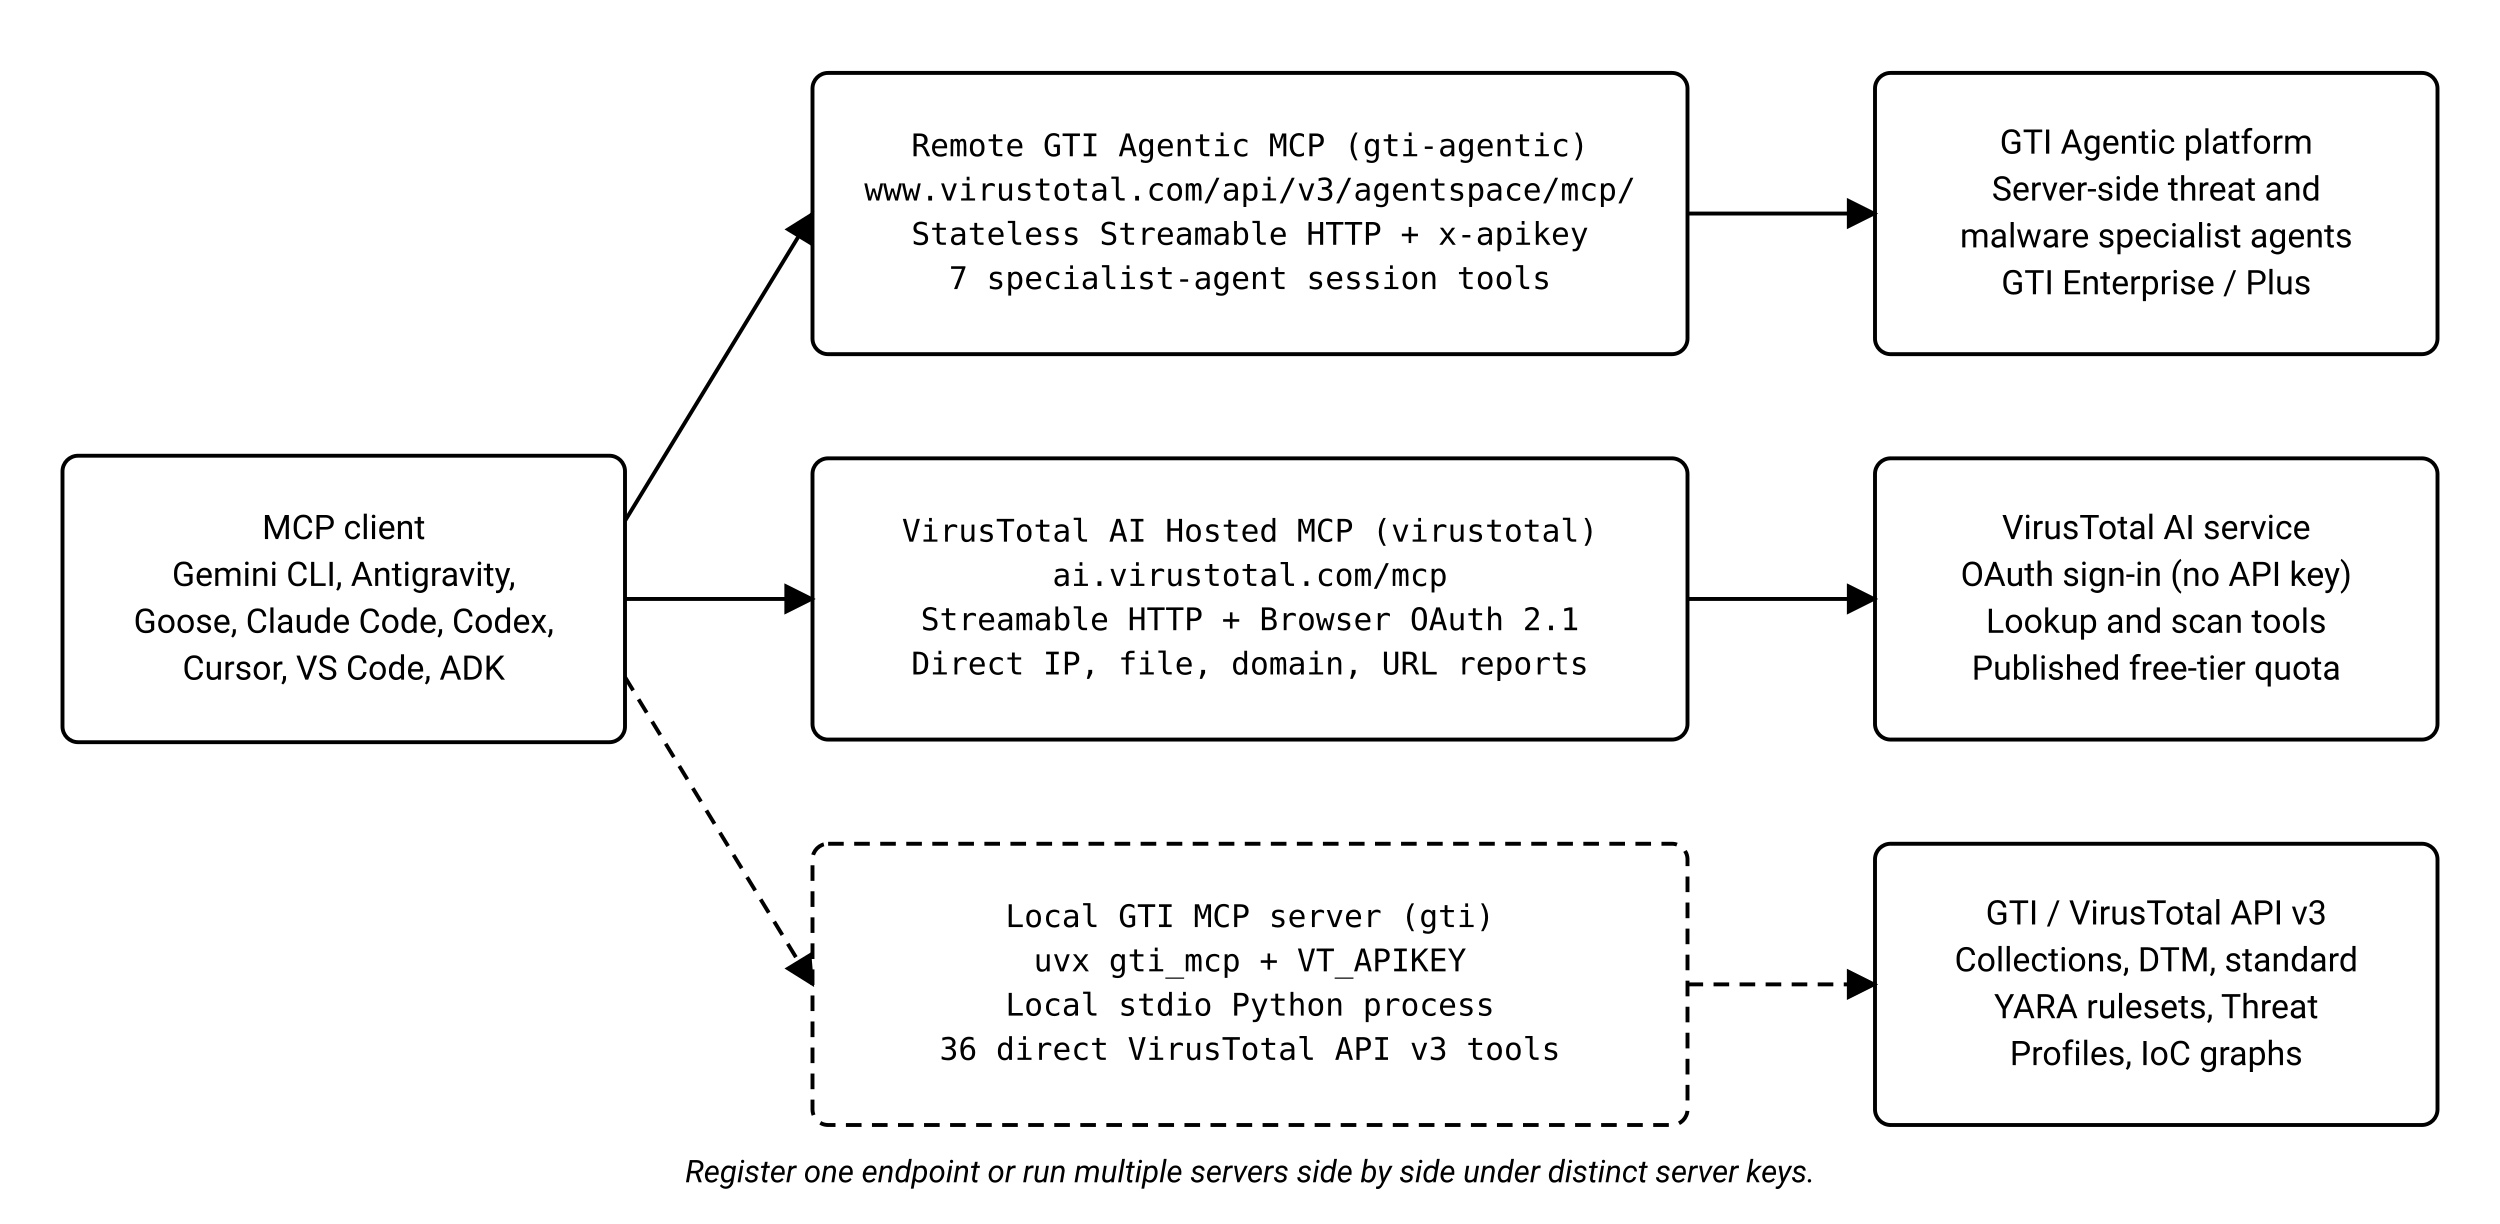
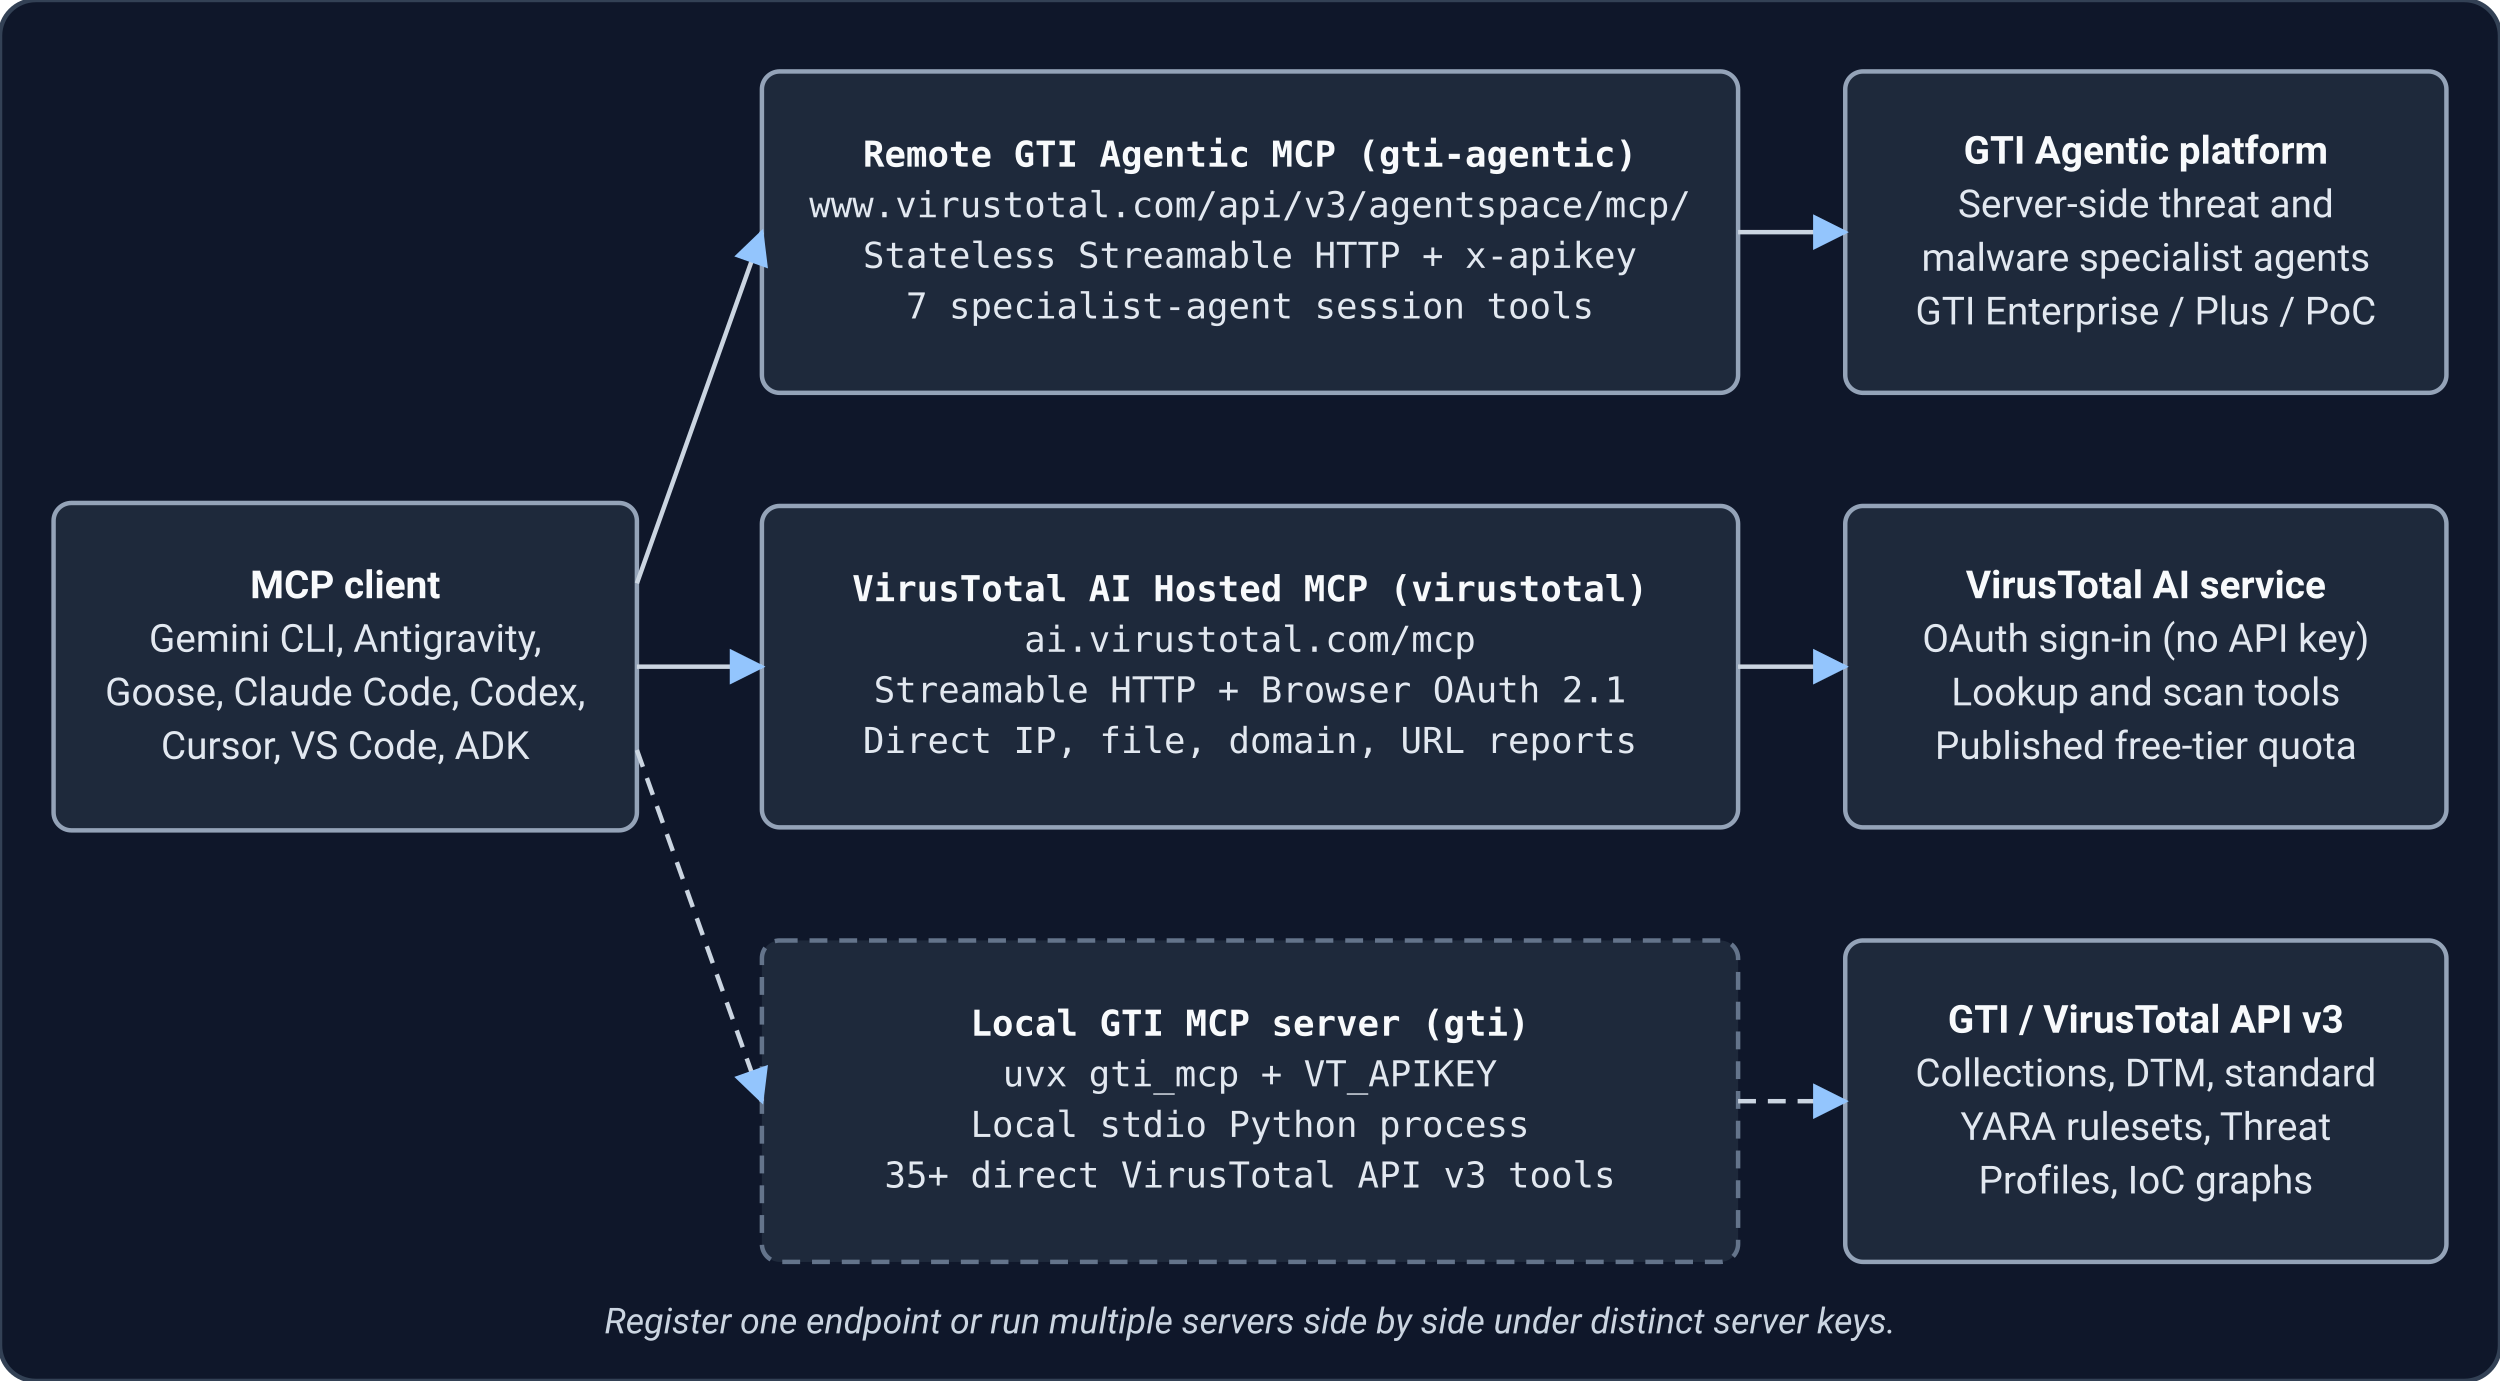
- <svg xmlns="http://www.w3.org/2000/svg" width="960" height="470" viewBox="0 0 960 470" role="img" aria-labelledby="title">
+ <svg xmlns="http://www.w3.org/2000/svg" width="840" height="464" viewBox="0 0 840 464" role="img" aria-labelledby="title">
  <defs>
    <marker id="arrow" viewBox="0 0 10 10" refX="9" refY="5" markerWidth="8" markerHeight="8" orient="auto-start-reverse">
-       <path d="M 0 0 L 10 5 L 0 10 z" fill="currentColor" />
+       <path d="M 0 0 L 10 5 L 0 10 z" fill="#93c5fd" />
    </marker>
  </defs>
-   <rect x="24" y="175" width="216" height="110" rx="6" fill="none" stroke="currentColor" stroke-width="1.5" />
-   <text x="132.0" y="207.0" text-anchor="middle" font-size="13" font-family="-apple-system, BlinkMacSystemFont, Segoe UI, Roboto, sans-serif" fill="currentColor">MCP client</text>
-   <text x="132.0" y="225.0" text-anchor="middle" font-size="13" font-family="-apple-system, BlinkMacSystemFont, Segoe UI, Roboto, sans-serif" fill="currentColor">Gemini CLI, Antigravity,</text>
-   <text x="132.0" y="243.0" text-anchor="middle" font-size="13" font-family="-apple-system, BlinkMacSystemFont, Segoe UI, Roboto, sans-serif" fill="currentColor">Goose, Claude Code, Codex,</text>
-   <text x="132.0" y="261.0" text-anchor="middle" font-size="13" font-family="-apple-system, BlinkMacSystemFont, Segoe UI, Roboto, sans-serif" fill="currentColor">Cursor, VS Code, ADK</text>
-   <rect x="312" y="28" width="336" height="108" rx="6" fill="none" stroke="currentColor" stroke-width="1.5" />
-   <text x="480.0" y="60.0" text-anchor="middle" font-size="12" font-family="SFMono-Regular, Menlo, Consolas, monospace" fill="currentColor">Remote GTI Agentic MCP (gti-agentic)</text>
-   <text x="480.0" y="77.0" text-anchor="middle" font-size="12" font-family="SFMono-Regular, Menlo, Consolas, monospace" fill="currentColor">www.virustotal.com/api/v3/agentspace/mcp/</text>
-   <text x="480.0" y="94.0" text-anchor="middle" font-size="12" font-family="SFMono-Regular, Menlo, Consolas, monospace" fill="currentColor">Stateless Streamable HTTP + x-apikey</text>
-   <text x="480.0" y="111.0" text-anchor="middle" font-size="12" font-family="SFMono-Regular, Menlo, Consolas, monospace" fill="currentColor">7 specialist-agent session tools</text>
-   <polyline points="240,200 312,82" fill="none" stroke="currentColor" stroke-width="1.5" marker-end="url(#arrow)" />
-   <rect x="720" y="28" width="216" height="108" rx="6" fill="none" stroke="currentColor" stroke-width="1.5" />
-   <text x="828.0" y="59.0" text-anchor="middle" font-size="13" font-family="-apple-system, BlinkMacSystemFont, Segoe UI, Roboto, sans-serif" fill="currentColor">GTI Agentic platform</text>
-   <text x="828.0" y="77.0" text-anchor="middle" font-size="13" font-family="-apple-system, BlinkMacSystemFont, Segoe UI, Roboto, sans-serif" fill="currentColor">Server-side threat and</text>
-   <text x="828.0" y="95.0" text-anchor="middle" font-size="13" font-family="-apple-system, BlinkMacSystemFont, Segoe UI, Roboto, sans-serif" fill="currentColor">malware specialist agents</text>
-   <text x="828.0" y="113.0" text-anchor="middle" font-size="13" font-family="-apple-system, BlinkMacSystemFont, Segoe UI, Roboto, sans-serif" fill="currentColor">GTI Enterprise / Plus</text>
-   <polyline points="648,82 720,82" fill="none" stroke="currentColor" stroke-width="1.5" marker-end="url(#arrow)" />
-   <rect x="312" y="176" width="336" height="108" rx="6" fill="none" stroke="currentColor" stroke-width="1.5" />
-   <text x="480.0" y="208.0" text-anchor="middle" font-size="12" font-family="SFMono-Regular, Menlo, Consolas, monospace" fill="currentColor">VirusTotal AI Hosted MCP (virustotal)</text>
-   <text x="480.0" y="225.0" text-anchor="middle" font-size="12" font-family="SFMono-Regular, Menlo, Consolas, monospace" fill="currentColor">ai.virustotal.com/mcp</text>
-   <text x="480.0" y="242.0" text-anchor="middle" font-size="12" font-family="SFMono-Regular, Menlo, Consolas, monospace" fill="currentColor">Streamable HTTP + Browser OAuth 2.1</text>
-   <text x="480.0" y="259.0" text-anchor="middle" font-size="12" font-family="SFMono-Regular, Menlo, Consolas, monospace" fill="currentColor">Direct IP, file, domain, URL reports</text>
-   <polyline points="240,230 312,230" fill="none" stroke="currentColor" stroke-width="1.5" marker-end="url(#arrow)" />
-   <rect x="720" y="176" width="216" height="108" rx="6" fill="none" stroke="currentColor" stroke-width="1.5" />
-   <text x="828.0" y="207.0" text-anchor="middle" font-size="13" font-family="-apple-system, BlinkMacSystemFont, Segoe UI, Roboto, sans-serif" fill="currentColor">VirusTotal AI service</text>
-   <text x="828.0" y="225.0" text-anchor="middle" font-size="13" font-family="-apple-system, BlinkMacSystemFont, Segoe UI, Roboto, sans-serif" fill="currentColor">OAuth sign-in (no API key)</text>
-   <text x="828.0" y="243.0" text-anchor="middle" font-size="13" font-family="-apple-system, BlinkMacSystemFont, Segoe UI, Roboto, sans-serif" fill="currentColor">Lookup and scan tools</text>
-   <text x="828.0" y="261.0" text-anchor="middle" font-size="13" font-family="-apple-system, BlinkMacSystemFont, Segoe UI, Roboto, sans-serif" fill="currentColor">Published free-tier quota</text>
-   <polyline points="648,230 720,230" fill="none" stroke="currentColor" stroke-width="1.5" marker-end="url(#arrow)" />
-   <rect x="312" y="324" width="336" height="108" rx="6" fill="none" stroke="currentColor" stroke-width="1.5" stroke-dasharray="6 4" />
-   <text x="480.0" y="356.0" text-anchor="middle" font-size="12" font-family="SFMono-Regular, Menlo, Consolas, monospace" fill="currentColor">Local GTI MCP server (gti)</text>
-   <text x="480.0" y="373.0" text-anchor="middle" font-size="12" font-family="SFMono-Regular, Menlo, Consolas, monospace" fill="currentColor">uvx gti_mcp + VT_APIKEY</text>
-   <text x="480.0" y="390.0" text-anchor="middle" font-size="12" font-family="SFMono-Regular, Menlo, Consolas, monospace" fill="currentColor">Local stdio Python process</text>
-   <text x="480.0" y="407.0" text-anchor="middle" font-size="12" font-family="SFMono-Regular, Menlo, Consolas, monospace" fill="currentColor">36 direct VirusTotal API v3 tools</text>
-   <polyline points="240,260 312,378" fill="none" stroke="currentColor" stroke-width="1.5" marker-end="url(#arrow)" stroke-dasharray="6 4" />
-   <rect x="720" y="324" width="216" height="108" rx="6" fill="none" stroke="currentColor" stroke-width="1.5" />
-   <text x="828.0" y="355.0" text-anchor="middle" font-size="13" font-family="-apple-system, BlinkMacSystemFont, Segoe UI, Roboto, sans-serif" fill="currentColor">GTI / VirusTotal API v3</text>
-   <text x="828.0" y="373.0" text-anchor="middle" font-size="13" font-family="-apple-system, BlinkMacSystemFont, Segoe UI, Roboto, sans-serif" fill="currentColor">Collections, DTM, standard</text>
-   <text x="828.0" y="391.0" text-anchor="middle" font-size="13" font-family="-apple-system, BlinkMacSystemFont, Segoe UI, Roboto, sans-serif" fill="currentColor">YARA rulesets, Threat</text>
-   <text x="828.0" y="409.0" text-anchor="middle" font-size="13" font-family="-apple-system, BlinkMacSystemFont, Segoe UI, Roboto, sans-serif" fill="currentColor">Profiles, IoC graphs</text>
-   <polyline points="648,378 720,378" fill="none" stroke="currentColor" stroke-width="1.5" marker-end="url(#arrow)" stroke-dasharray="6 4" />
-   <text x="480" y="454" text-anchor="middle" font-size="12" font-family="-apple-system, BlinkMacSystemFont, Segoe UI, Roboto, sans-serif" font-style="italic" fill="currentColor">Register one endpoint or run multiple servers side by side under distinct server keys.</text>
+   <rect x="0" y="0" width="840" height="464" rx="12" fill="#0f172a" stroke="#334155" stroke-width="1.5" />
+   <rect x="18" y="169" width="196" height="110" rx="6" fill="#1e293b" stroke="#94a3b8" stroke-width="1.5" />
+   <text x="116.0" y="201.0" text-anchor="middle" font-size="13" font-family="-apple-system, BlinkMacSystemFont, Segoe UI, Roboto, sans-serif" font-weight="600" fill="#f8fafc">MCP client</text>
+   <text x="116.0" y="219.0" text-anchor="middle" font-size="13" font-family="-apple-system, BlinkMacSystemFont, Segoe UI, Roboto, sans-serif" fill="#e2e8f0">Gemini CLI, Antigravity,</text>
+   <text x="116.0" y="237.0" text-anchor="middle" font-size="13" font-family="-apple-system, BlinkMacSystemFont, Segoe UI, Roboto, sans-serif" fill="#e2e8f0">Goose, Claude Code, Codex,</text>
+   <text x="116.0" y="255.0" text-anchor="middle" font-size="13" font-family="-apple-system, BlinkMacSystemFont, Segoe UI, Roboto, sans-serif" fill="#e2e8f0">Cursor, VS Code, ADK</text>
+   <rect x="256" y="24" width="328" height="108" rx="6" fill="#1e293b" stroke="#94a3b8" stroke-width="1.5" />
+   <text x="420.0" y="56.0" text-anchor="middle" font-size="12" font-family="SFMono-Regular, Menlo, Consolas, monospace" font-weight="600" fill="#f8fafc">Remote GTI Agentic MCP (gti-agentic)</text>
+   <text x="420.0" y="73.0" text-anchor="middle" font-size="12" font-family="SFMono-Regular, Menlo, Consolas, monospace" fill="#e2e8f0">www.virustotal.com/api/v3/agentspace/mcp/</text>
+   <text x="420.0" y="90.0" text-anchor="middle" font-size="12" font-family="SFMono-Regular, Menlo, Consolas, monospace" fill="#e2e8f0">Stateless Streamable HTTP + x-apikey</text>
+   <text x="420.0" y="107.0" text-anchor="middle" font-size="12" font-family="SFMono-Regular, Menlo, Consolas, monospace" fill="#e2e8f0">7 specialist-agent session tools</text>
+   <polyline points="214,196 256,78" fill="none" stroke="#cbd5e1" stroke-width="1.5" marker-end="url(#arrow)" />
+   <rect x="620" y="24" width="202" height="108" rx="6" fill="#1e293b" stroke="#94a3b8" stroke-width="1.5" />
+   <text x="721.0" y="55.0" text-anchor="middle" font-size="13" font-family="-apple-system, BlinkMacSystemFont, Segoe UI, Roboto, sans-serif" font-weight="600" fill="#f8fafc">GTI Agentic platform</text>
+   <text x="721.0" y="73.0" text-anchor="middle" font-size="13" font-family="-apple-system, BlinkMacSystemFont, Segoe UI, Roboto, sans-serif" fill="#e2e8f0">Server-side threat and</text>
+   <text x="721.0" y="91.0" text-anchor="middle" font-size="13" font-family="-apple-system, BlinkMacSystemFont, Segoe UI, Roboto, sans-serif" fill="#e2e8f0">malware specialist agents</text>
+   <text x="721.0" y="109.0" text-anchor="middle" font-size="13" font-family="-apple-system, BlinkMacSystemFont, Segoe UI, Roboto, sans-serif" fill="#e2e8f0">GTI Enterprise / Plus / PoC</text>
+   <polyline points="584,78 620,78" fill="none" stroke="#cbd5e1" stroke-width="1.5" marker-end="url(#arrow)" />
+   <rect x="256" y="170" width="328" height="108" rx="6" fill="#1e293b" stroke="#94a3b8" stroke-width="1.5" />
+   <text x="420.0" y="202.0" text-anchor="middle" font-size="12" font-family="SFMono-Regular, Menlo, Consolas, monospace" font-weight="600" fill="#f8fafc">VirusTotal AI Hosted MCP (virustotal)</text>
+   <text x="420.0" y="219.0" text-anchor="middle" font-size="12" font-family="SFMono-Regular, Menlo, Consolas, monospace" fill="#e2e8f0">ai.virustotal.com/mcp</text>
+   <text x="420.0" y="236.0" text-anchor="middle" font-size="12" font-family="SFMono-Regular, Menlo, Consolas, monospace" fill="#e2e8f0">Streamable HTTP + Browser OAuth 2.1</text>
+   <text x="420.0" y="253.0" text-anchor="middle" font-size="12" font-family="SFMono-Regular, Menlo, Consolas, monospace" fill="#e2e8f0">Direct IP, file, domain, URL reports</text>
+   <polyline points="214,224 256,224" fill="none" stroke="#cbd5e1" stroke-width="1.5" marker-end="url(#arrow)" />
+   <rect x="620" y="170" width="202" height="108" rx="6" fill="#1e293b" stroke="#94a3b8" stroke-width="1.5" />
+   <text x="721.0" y="201.0" text-anchor="middle" font-size="13" font-family="-apple-system, BlinkMacSystemFont, Segoe UI, Roboto, sans-serif" font-weight="600" fill="#f8fafc">VirusTotal AI service</text>
+   <text x="721.0" y="219.0" text-anchor="middle" font-size="13" font-family="-apple-system, BlinkMacSystemFont, Segoe UI, Roboto, sans-serif" fill="#e2e8f0">OAuth sign-in (no API key)</text>
+   <text x="721.0" y="237.0" text-anchor="middle" font-size="13" font-family="-apple-system, BlinkMacSystemFont, Segoe UI, Roboto, sans-serif" fill="#e2e8f0">Lookup and scan tools</text>
+   <text x="721.0" y="255.0" text-anchor="middle" font-size="13" font-family="-apple-system, BlinkMacSystemFont, Segoe UI, Roboto, sans-serif" fill="#e2e8f0">Published free-tier quota</text>
+   <polyline points="584,224 620,224" fill="none" stroke="#cbd5e1" stroke-width="1.5" marker-end="url(#arrow)" />
+   <rect x="256" y="316" width="328" height="108" rx="6" fill="#1e293b" stroke="#64748b" stroke-width="1.5" stroke-dasharray="6 4" />
+   <text x="420.0" y="348.0" text-anchor="middle" font-size="12" font-family="SFMono-Regular, Menlo, Consolas, monospace" font-weight="600" fill="#f8fafc">Local GTI MCP server (gti)</text>
+   <text x="420.0" y="365.0" text-anchor="middle" font-size="12" font-family="SFMono-Regular, Menlo, Consolas, monospace" fill="#e2e8f0">uvx gti_mcp + VT_APIKEY</text>
+   <text x="420.0" y="382.0" text-anchor="middle" font-size="12" font-family="SFMono-Regular, Menlo, Consolas, monospace" fill="#e2e8f0">Local stdio Python process</text>
+   <text x="420.0" y="399.0" text-anchor="middle" font-size="12" font-family="SFMono-Regular, Menlo, Consolas, monospace" fill="#e2e8f0">35+ direct VirusTotal API v3 tools</text>
+   <polyline points="214,252 256,370" fill="none" stroke="#cbd5e1" stroke-width="1.5" marker-end="url(#arrow)" stroke-dasharray="6 4" />
+   <rect x="620" y="316" width="202" height="108" rx="6" fill="#1e293b" stroke="#94a3b8" stroke-width="1.5" />
+   <text x="721.0" y="347.0" text-anchor="middle" font-size="13" font-family="-apple-system, BlinkMacSystemFont, Segoe UI, Roboto, sans-serif" font-weight="600" fill="#f8fafc">GTI / VirusTotal API v3</text>
+   <text x="721.0" y="365.0" text-anchor="middle" font-size="13" font-family="-apple-system, BlinkMacSystemFont, Segoe UI, Roboto, sans-serif" fill="#e2e8f0">Collections, DTM, standard</text>
+   <text x="721.0" y="383.0" text-anchor="middle" font-size="13" font-family="-apple-system, BlinkMacSystemFont, Segoe UI, Roboto, sans-serif" fill="#e2e8f0">YARA rulesets, Threat</text>
+   <text x="721.0" y="401.0" text-anchor="middle" font-size="13" font-family="-apple-system, BlinkMacSystemFont, Segoe UI, Roboto, sans-serif" fill="#e2e8f0">Profiles, IoC graphs</text>
+   <polyline points="584,370 620,370" fill="none" stroke="#cbd5e1" stroke-width="1.5" marker-end="url(#arrow)" stroke-dasharray="6 4" />
+   <text x="420" y="448" text-anchor="middle" font-size="12" font-family="-apple-system, BlinkMacSystemFont, Segoe UI, Roboto, sans-serif" font-style="italic" fill="#cbd5e1">Register one endpoint or run multiple servers side by side under distinct server keys.</text>
</svg>
